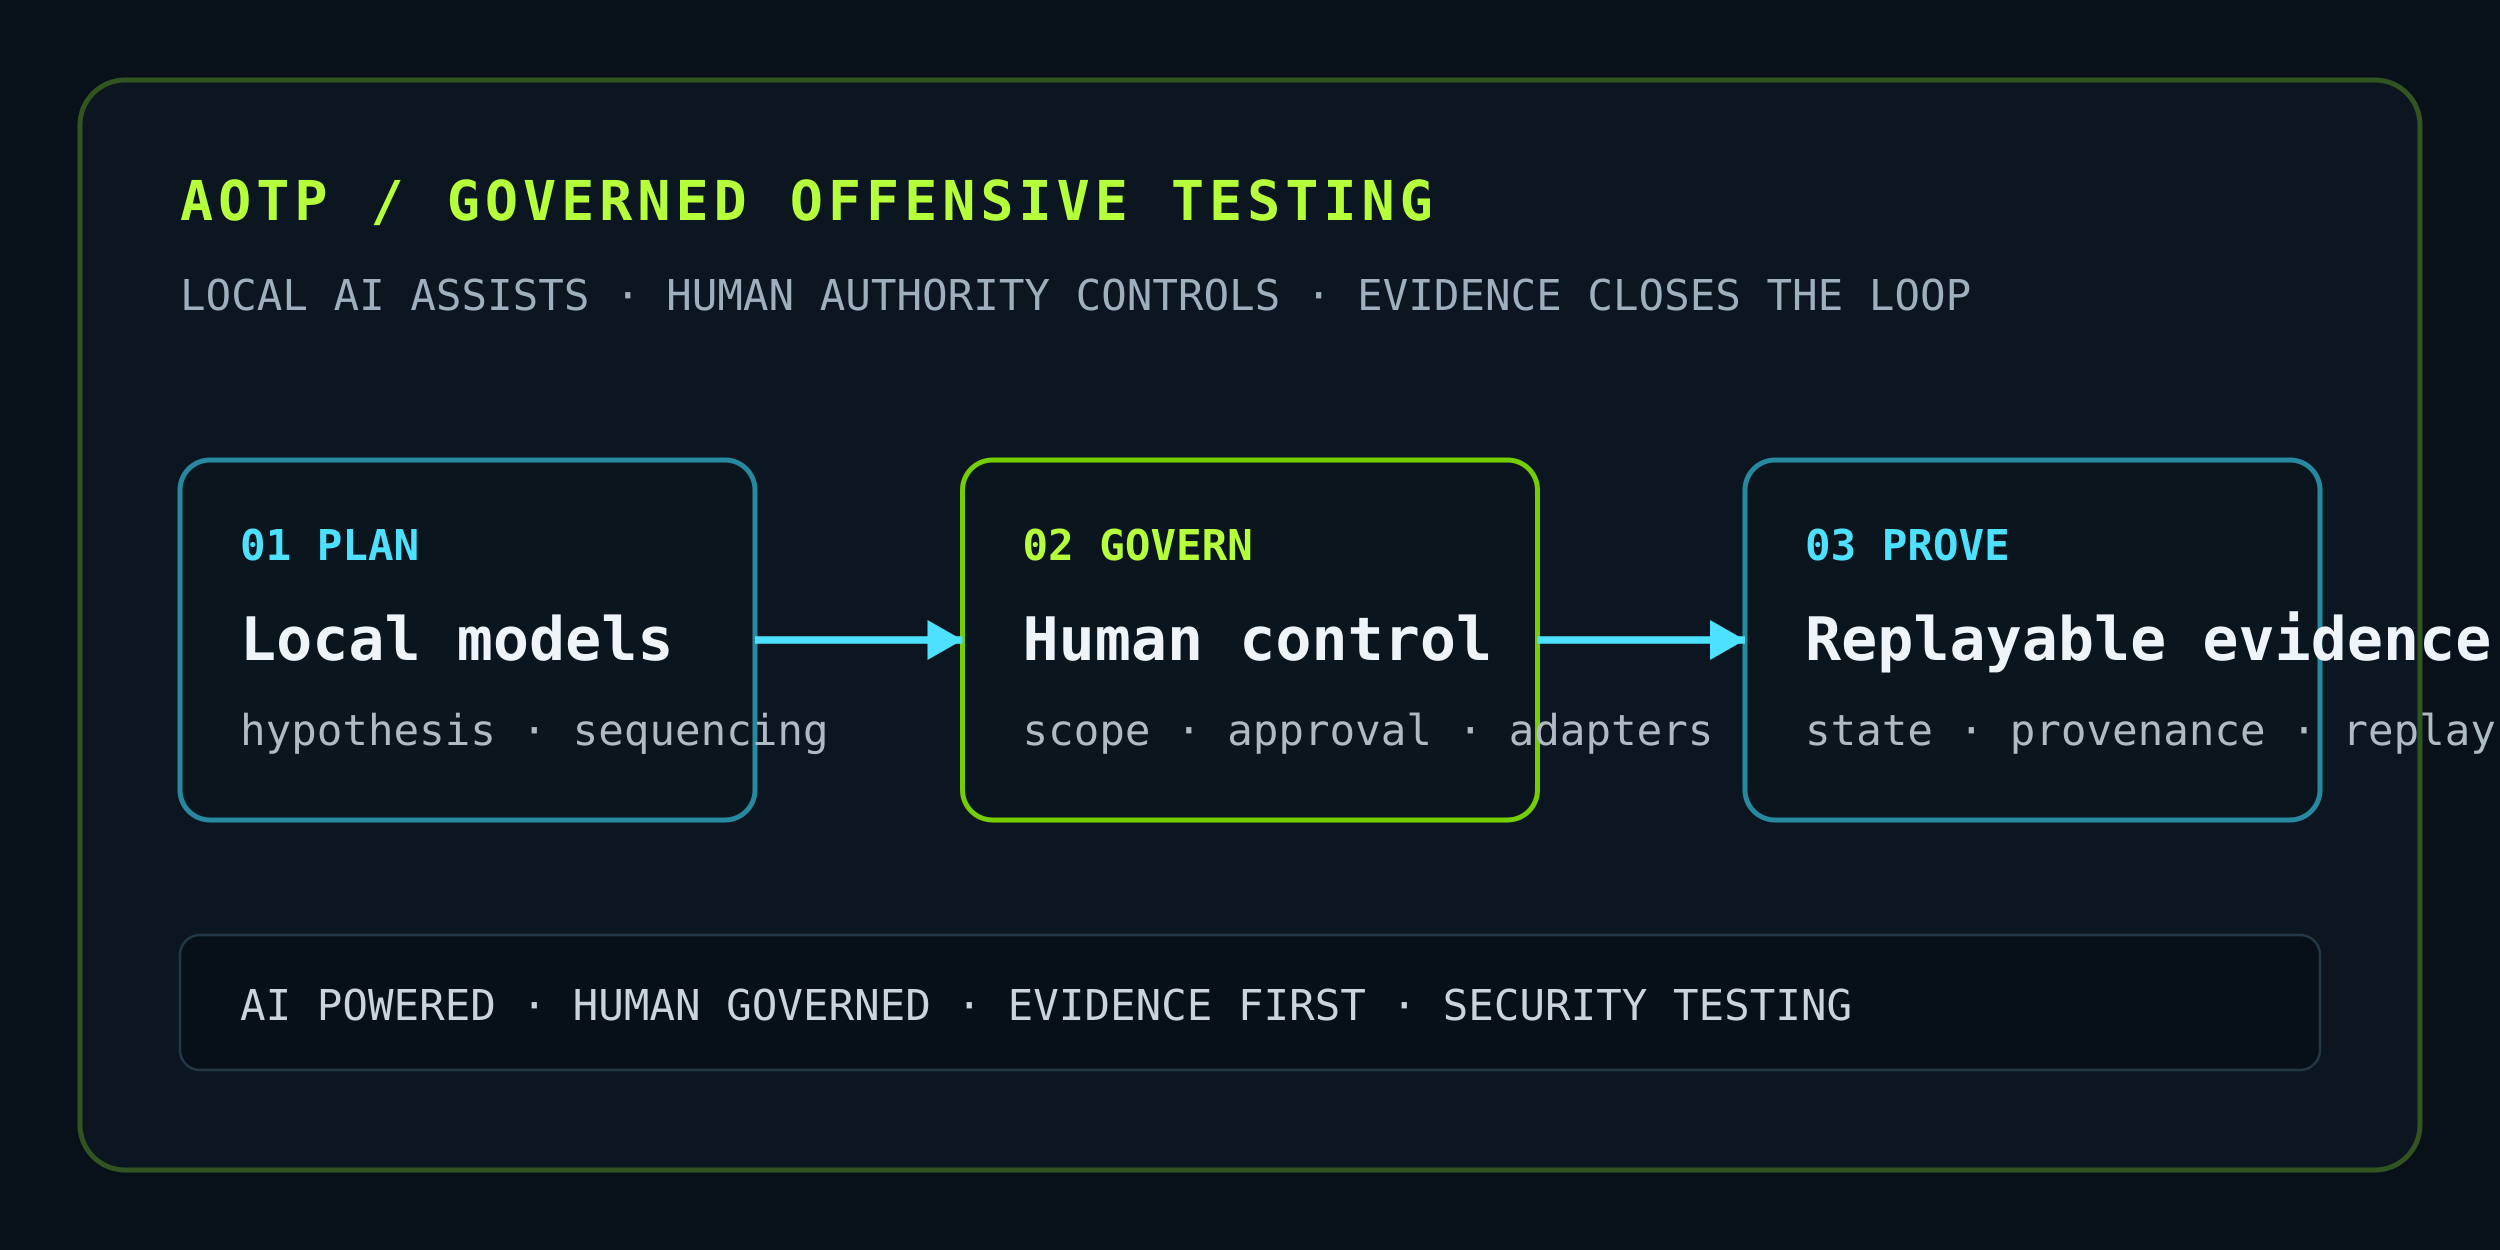
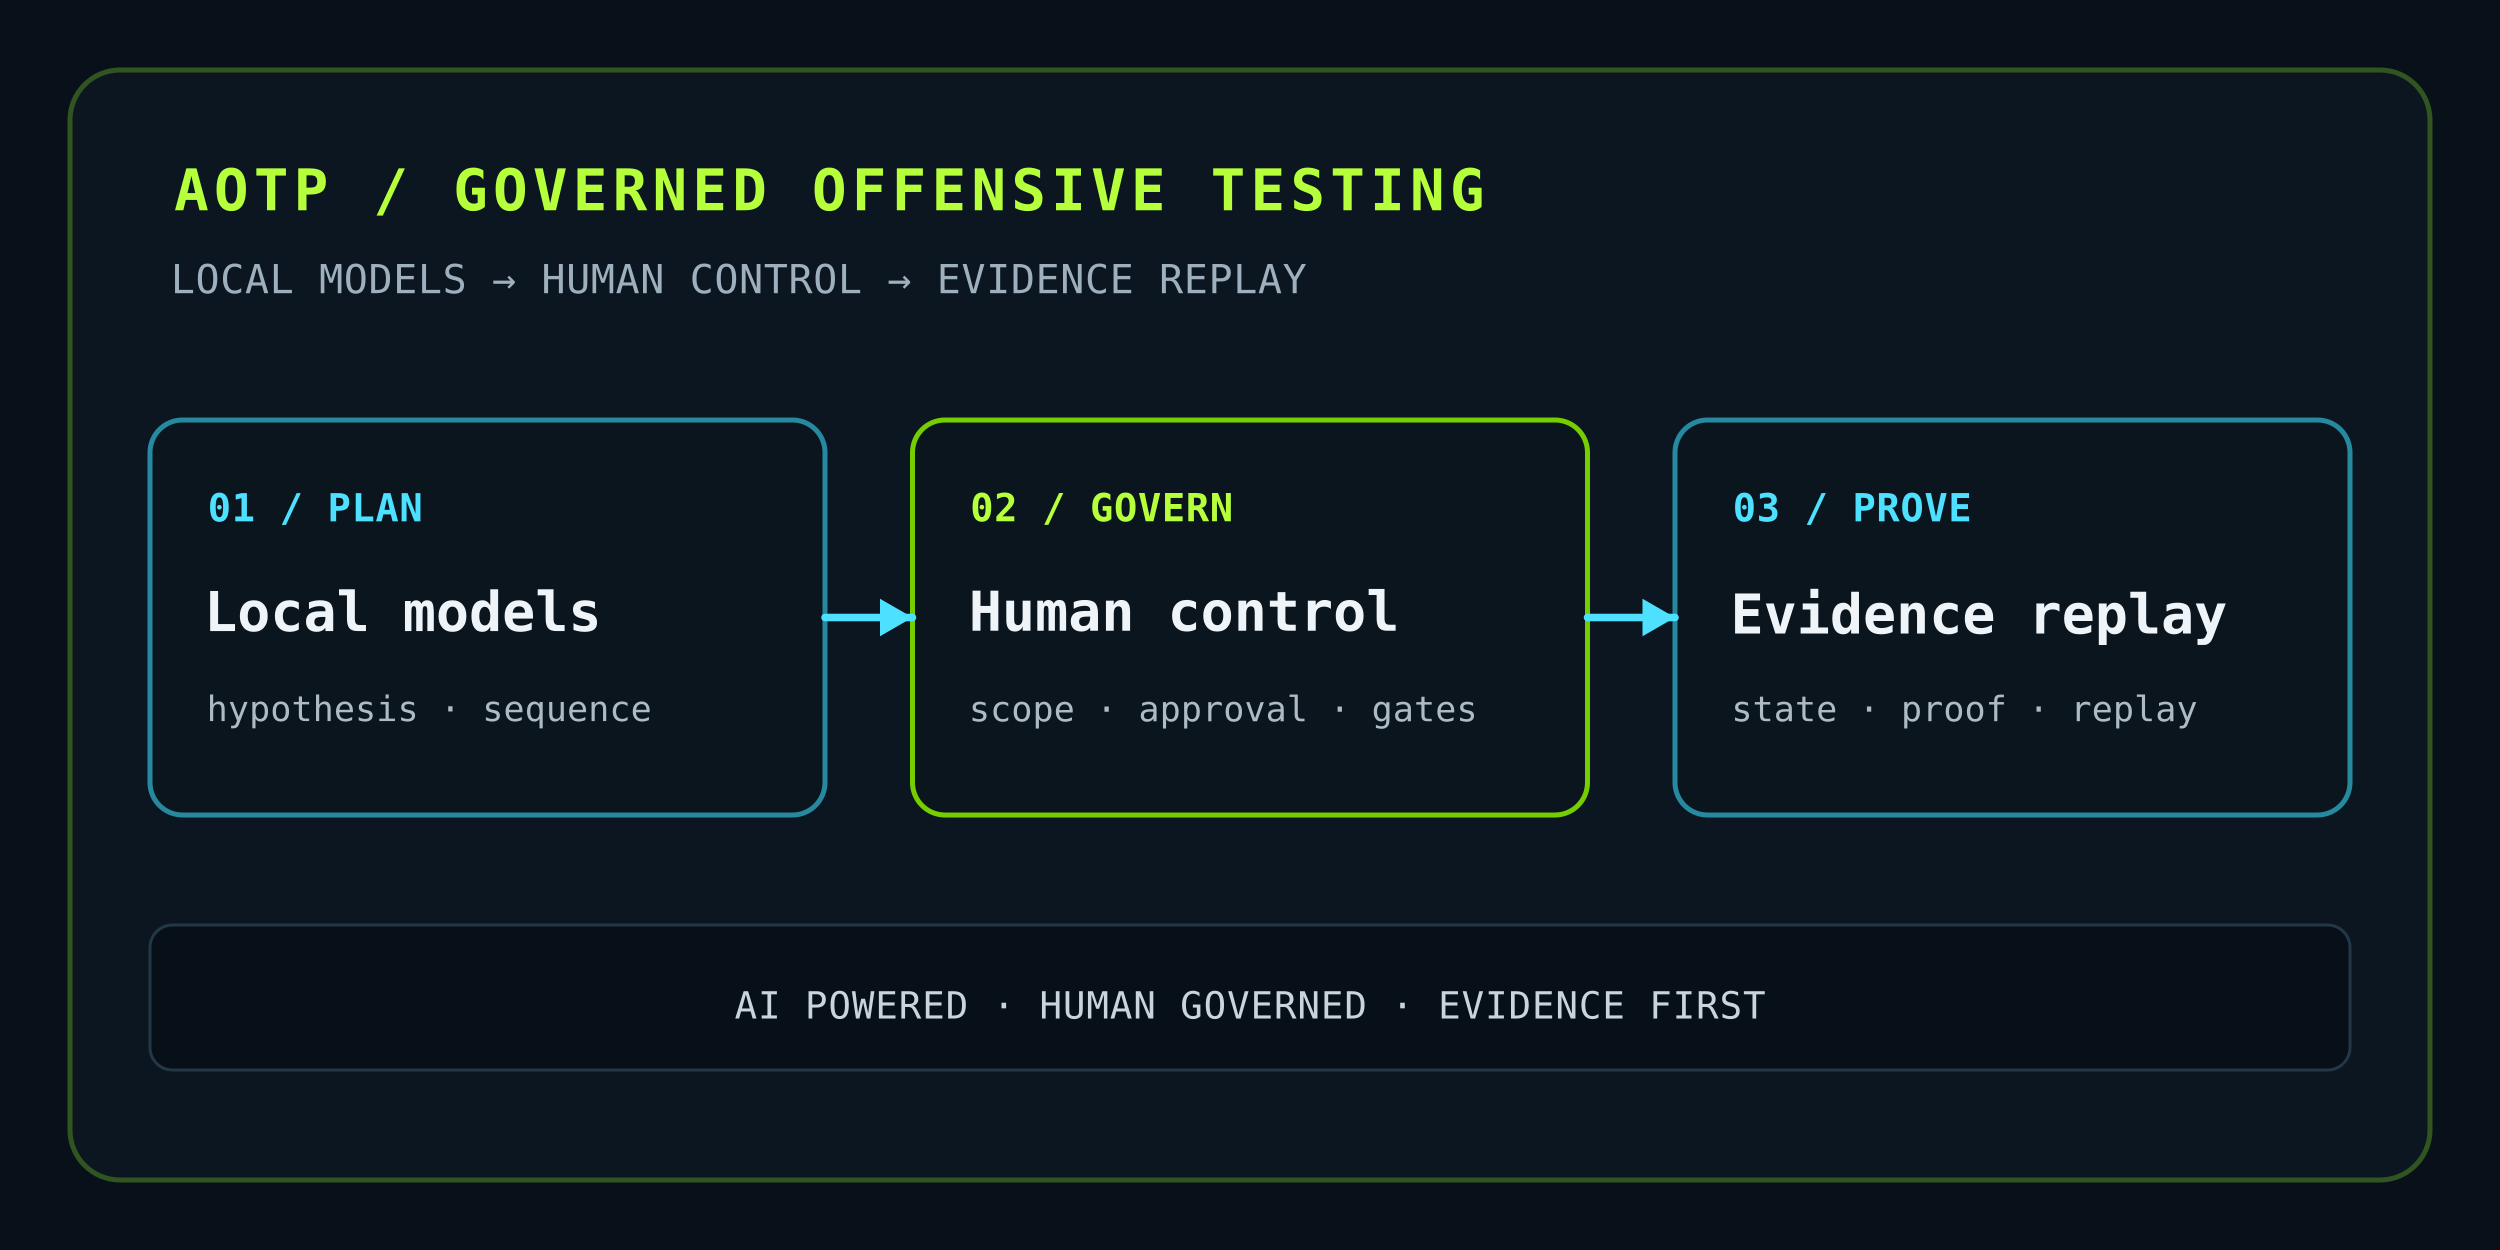
<svg xmlns="http://www.w3.org/2000/svg" viewBox="0 0 1000 500" role="img" aria-labelledby="title desc">
  <rect width="1000" height="500" fill="#08111a" />
-   <rect x="32" y="32" width="936" height="436" rx="18" fill="#0b1620" stroke="#315520" stroke-width="2" />
-   <text x="72" y="88" fill="#b6ff3b" font-family="ui-monospace,Menlo,Consolas,monospace" font-size="22" font-weight="700" letter-spacing="2">AOTP / GOVERNED OFFENSIVE TESTING</text>
-   <text x="72" y="124" fill="#9eb0bd" font-family="ui-monospace,Menlo,Consolas,monospace" font-size="17">LOCAL AI ASSISTS · HUMAN AUTHORITY CONTROLS · EVIDENCE CLOSES THE LOOP</text>
-   <g font-family="ui-monospace,Menlo,Consolas,monospace">
-     <rect x="72" y="184" width="230" height="144" rx="12" fill="#0a151e" stroke="#2689a0" stroke-width="2" />
-     <text x="96" y="224" fill="#4de1ff" font-size="17" font-weight="700">01 PLAN</text>
-     <text x="96" y="264" fill="#eef4f8" font-size="24" font-weight="700">Local models</text>
-     <text x="96" y="298" fill="#aebbc5" font-size="17">hypothesis · sequencing</text>
-     <rect x="385" y="184" width="230" height="144" rx="12" fill="#0a151e" stroke="#74ce00" stroke-width="2" />
-     <text x="409" y="224" fill="#b6ff3b" font-size="17" font-weight="700">02 GOVERN</text>
-     <text x="409" y="264" fill="#eef4f8" font-size="24" font-weight="700">Human control</text>
-     <text x="409" y="298" fill="#aebbc5" font-size="17">scope · approval · adapters</text>
-     <rect x="698" y="184" width="230" height="144" rx="12" fill="#0a151e" stroke="#2689a0" stroke-width="2" />
-     <text x="722" y="224" fill="#4de1ff" font-size="17" font-weight="700">03 PROVE</text>
-     <text x="722" y="264" fill="#eef4f8" font-size="24" font-weight="700">Replayable evidence</text>
-     <text x="722" y="298" fill="#aebbc5" font-size="17">state · provenance · replay</text>
-     <path d="M302 256 H385" stroke="#4de1ff" stroke-width="3" />
-     <polygon points="385,256 371,248 371,264" fill="#4de1ff" />
-     <path d="M615 256 H698" stroke="#4de1ff" stroke-width="3" />
-     <polygon points="698,256 684,248 684,264" fill="#4de1ff" />
-     <rect x="72" y="374" width="856" height="54" rx="8" fill="#071019" stroke="#243746" />
-     <text x="96" y="408" fill="#c9d4dc" font-size="17">AI POWERED · HUMAN GOVERNED · EVIDENCE FIRST · SECURITY TESTING</text>
+   <rect x="28" y="28" width="944" height="444" rx="20" fill="#0b1620" stroke="#315520" stroke-width="2" />
+   <g font-family="DejaVu Sans Mono, ui-monospace, monospace">
+     <text x="69.632" y="68.187" dominant-baseline="hanging" fill="#b6ff3b" font-size="23" font-weight="700" letter-spacing="2.1" textLength="522.629" lengthAdjust="spacingAndGlyphs">AOTP / GOVERNED OFFENSIVE TESTING</text>
+     <text x="68.329" y="106.197" dominant-baseline="hanging" fill="#9eb0bd" font-size="16" letter-spacing=".25" textLength="452.391" lengthAdjust="spacingAndGlyphs">LOCAL MODELS → HUMAN CONTROL → EVIDENCE REPLAY</text>
+     <rect x="60" y="168" width="270" height="158" rx="13" fill="#0a151e" stroke="#2689a0" stroke-width="2" />
+     <text x="83.092" y="197.812" dominant-baseline="hanging" fill="#4de1ff" font-size="15.5" font-weight="700" letter-spacing=".25" textLength="84.139" lengthAdjust="spacingAndGlyphs">01 / PLAN</text>
+     <text x="81.647" y="237.196" dominant-baseline="hanging" fill="#eef4f8" font-size="22" font-weight="700" textLength="154.741" lengthAdjust="spacingAndGlyphs">Local models</text>
+     <text x="82.683" y="278.733" dominant-baseline="hanging" fill="#aebbc5" font-size="14" letter-spacing=".05" textLength="175.843" lengthAdjust="spacingAndGlyphs">hypothesis · sequence</text>
+     <rect x="365" y="168" width="270" height="158" rx="13" fill="#0a151e" stroke="#74ce00" stroke-width="2" />
+     <text x="388.088" y="197.770" dominant-baseline="hanging" fill="#b6ff3b" font-size="15.5" font-weight="700" letter-spacing=".25" textLength="103.303" lengthAdjust="spacingAndGlyphs">02 / GOVERN</text>
+     <text x="387.554" y="237.073" dominant-baseline="hanging" fill="#eef4f8" font-size="22" font-weight="700" textLength="169.222" lengthAdjust="spacingAndGlyphs">Human control</text>
+     <text x="387.565" y="278.824" dominant-baseline="hanging" fill="#aebbc5" font-size="14" letter-spacing=".05" textLength="200.595" lengthAdjust="spacingAndGlyphs">scope · approval · gates</text>
+     <rect x="670" y="168" width="270" height="158" rx="13" fill="#0a151e" stroke="#2689a0" stroke-width="2" />
+     <text x="693.090" y="197.799" dominant-baseline="hanging" fill="#4de1ff" font-size="15.5" font-weight="700" letter-spacing=".25" textLength="93.615" lengthAdjust="spacingAndGlyphs">03 / PROVE</text>
+     <text x="692.217" y="238.177" dominant-baseline="hanging" fill="#eef4f8" font-size="22" font-weight="700" textLength="196.26" lengthAdjust="spacingAndGlyphs">Evidence replay</text>
+     <text x="692.560" y="278.796" dominant-baseline="hanging" fill="#aebbc5" font-size="14" letter-spacing=".05" textLength="184.479" lengthAdjust="spacingAndGlyphs">state · proof · replay</text>
+     <path d="M330 247 H365" stroke="#4de1ff" stroke-width="3" stroke-linecap="round" />
+     <polygon points="365,247 352,239.5 352,254.5" fill="#4de1ff" />
+     <path d="M635 247 H670" stroke="#4de1ff" stroke-width="3" stroke-linecap="round" />
+     <polygon points="670,247 657,239.5 657,254.5" fill="#4de1ff" />
+     <rect x="60" y="370" width="880" height="58" rx="9" fill="#071019" stroke="#243746" stroke-width="1.2" />
+     <text x="500.037" y="397.037" dominant-baseline="hanging" text-anchor="middle" fill="#c9d4dc" font-size="15" letter-spacing=".35" textLength="411.788" lengthAdjust="spacingAndGlyphs">AI POWERED · HUMAN GOVERNED · EVIDENCE FIRST</text>
  </g>
</svg>
